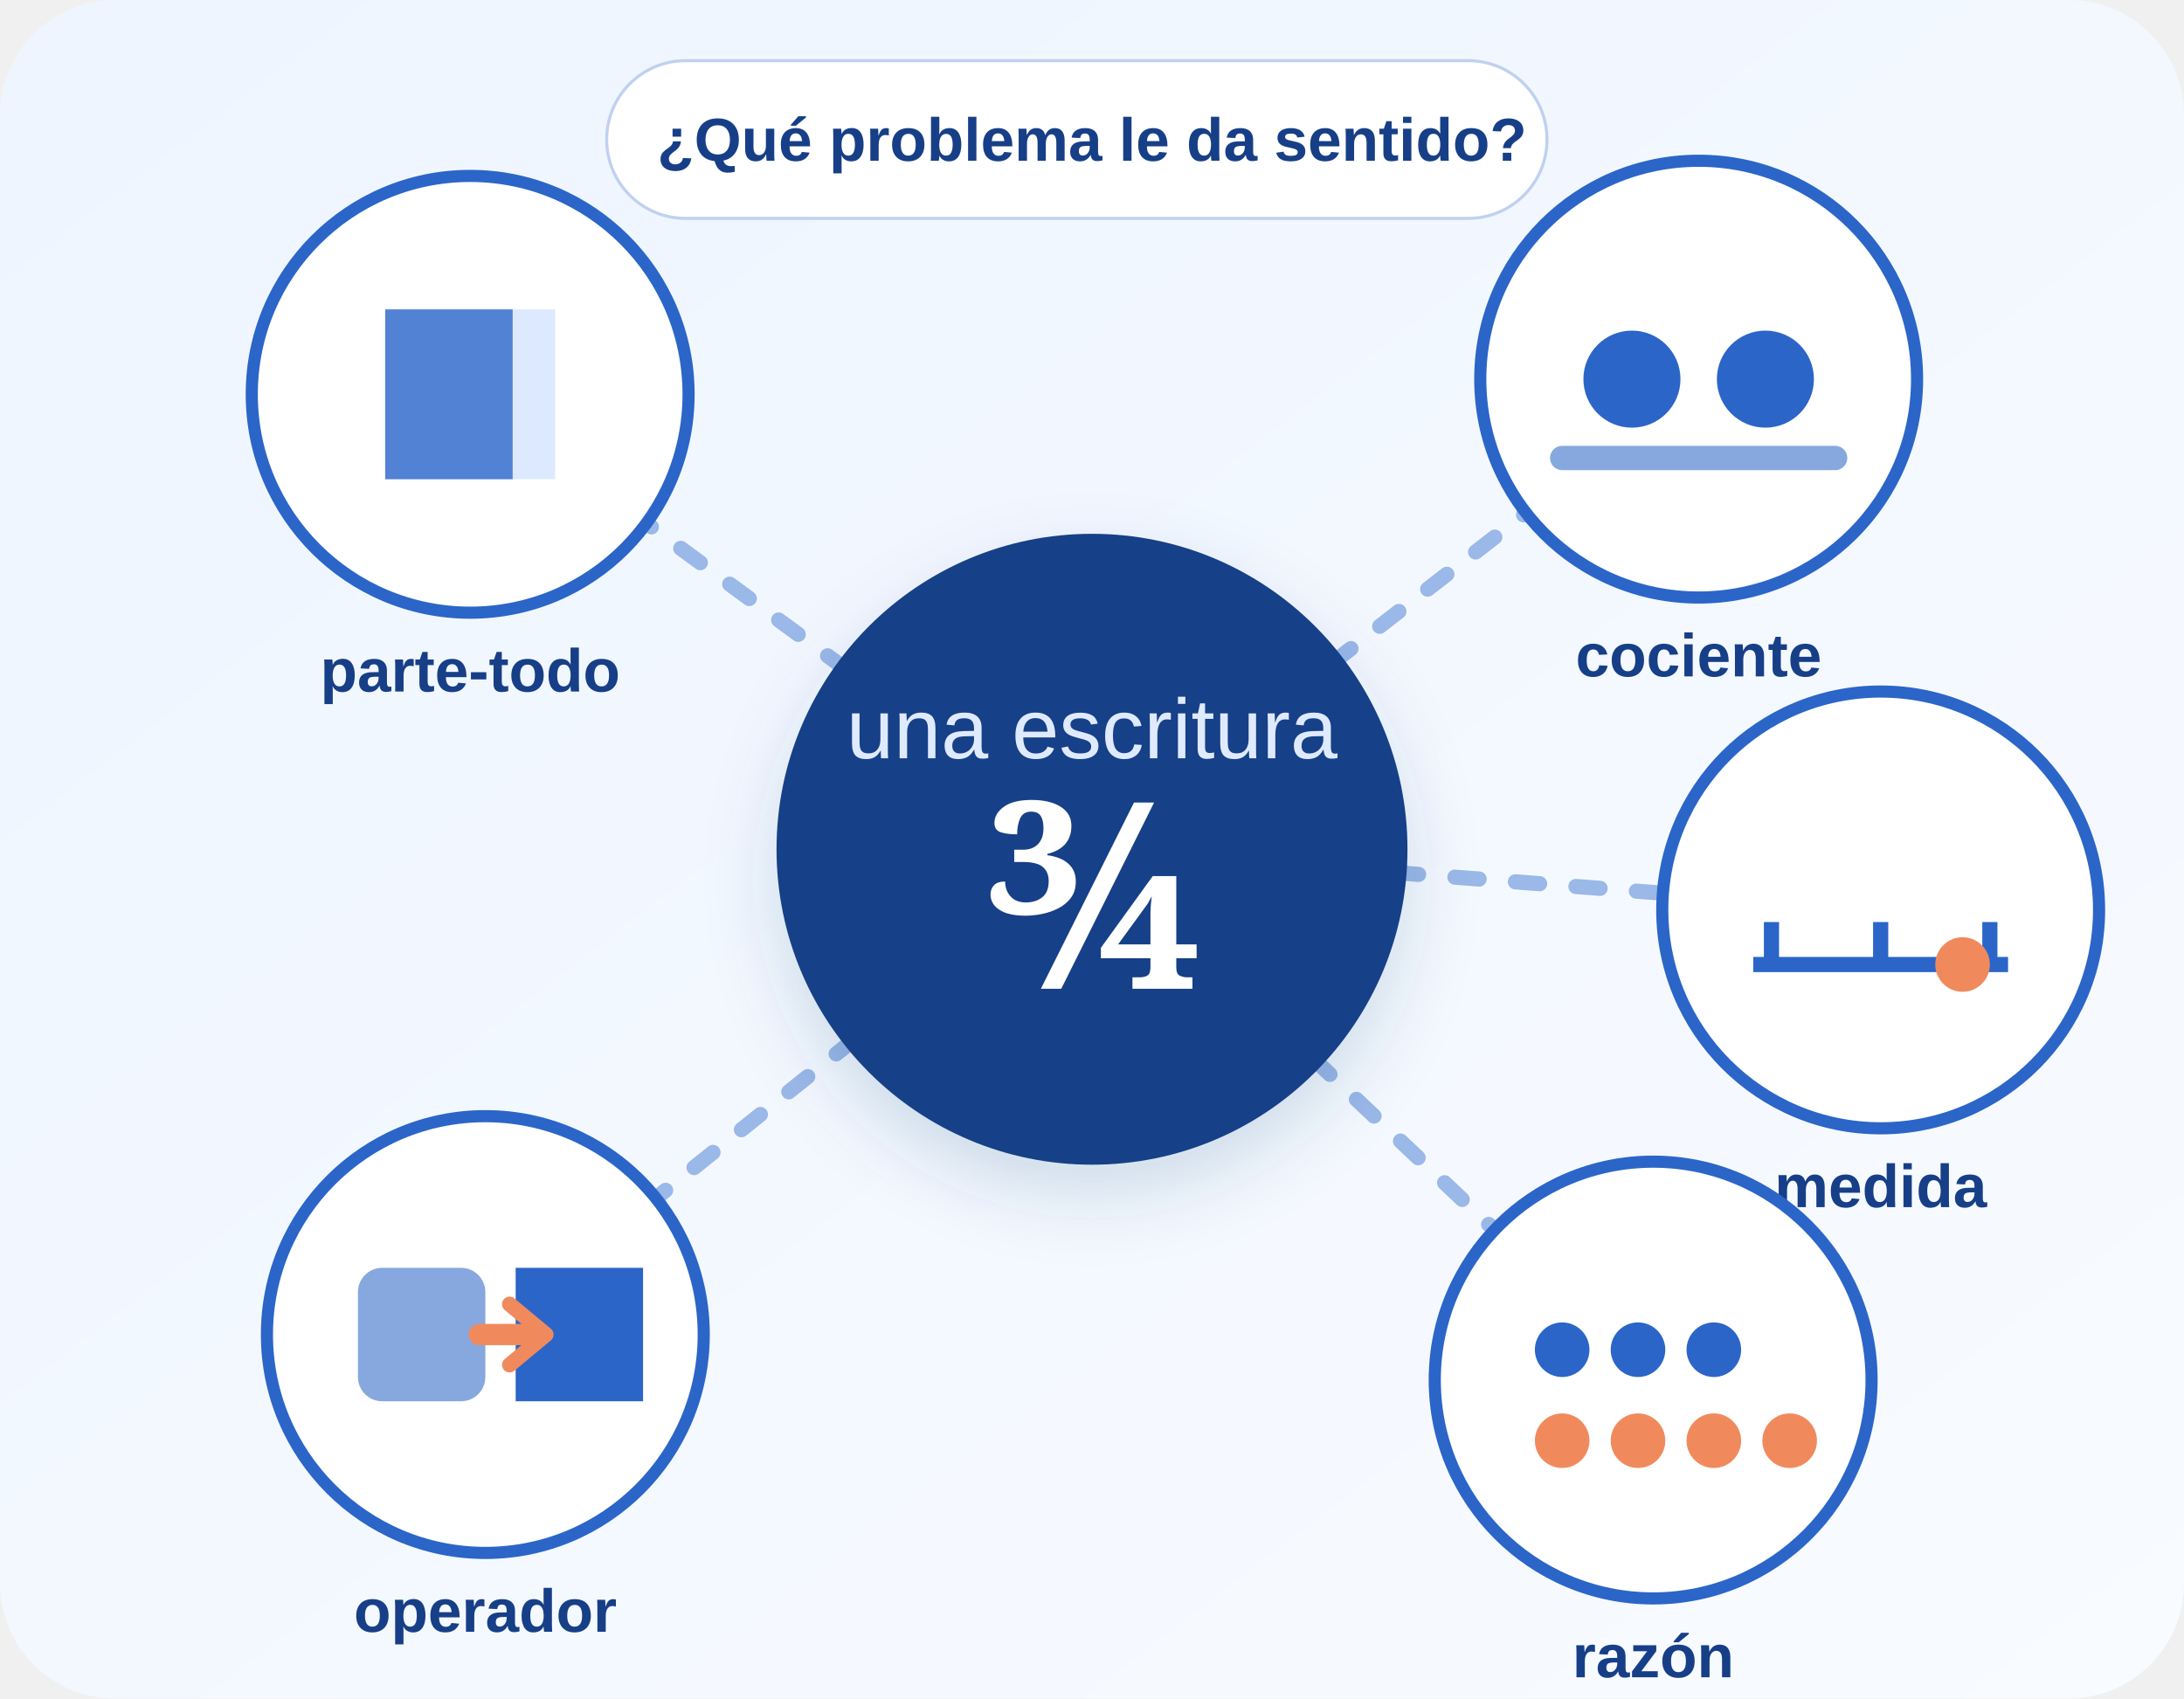
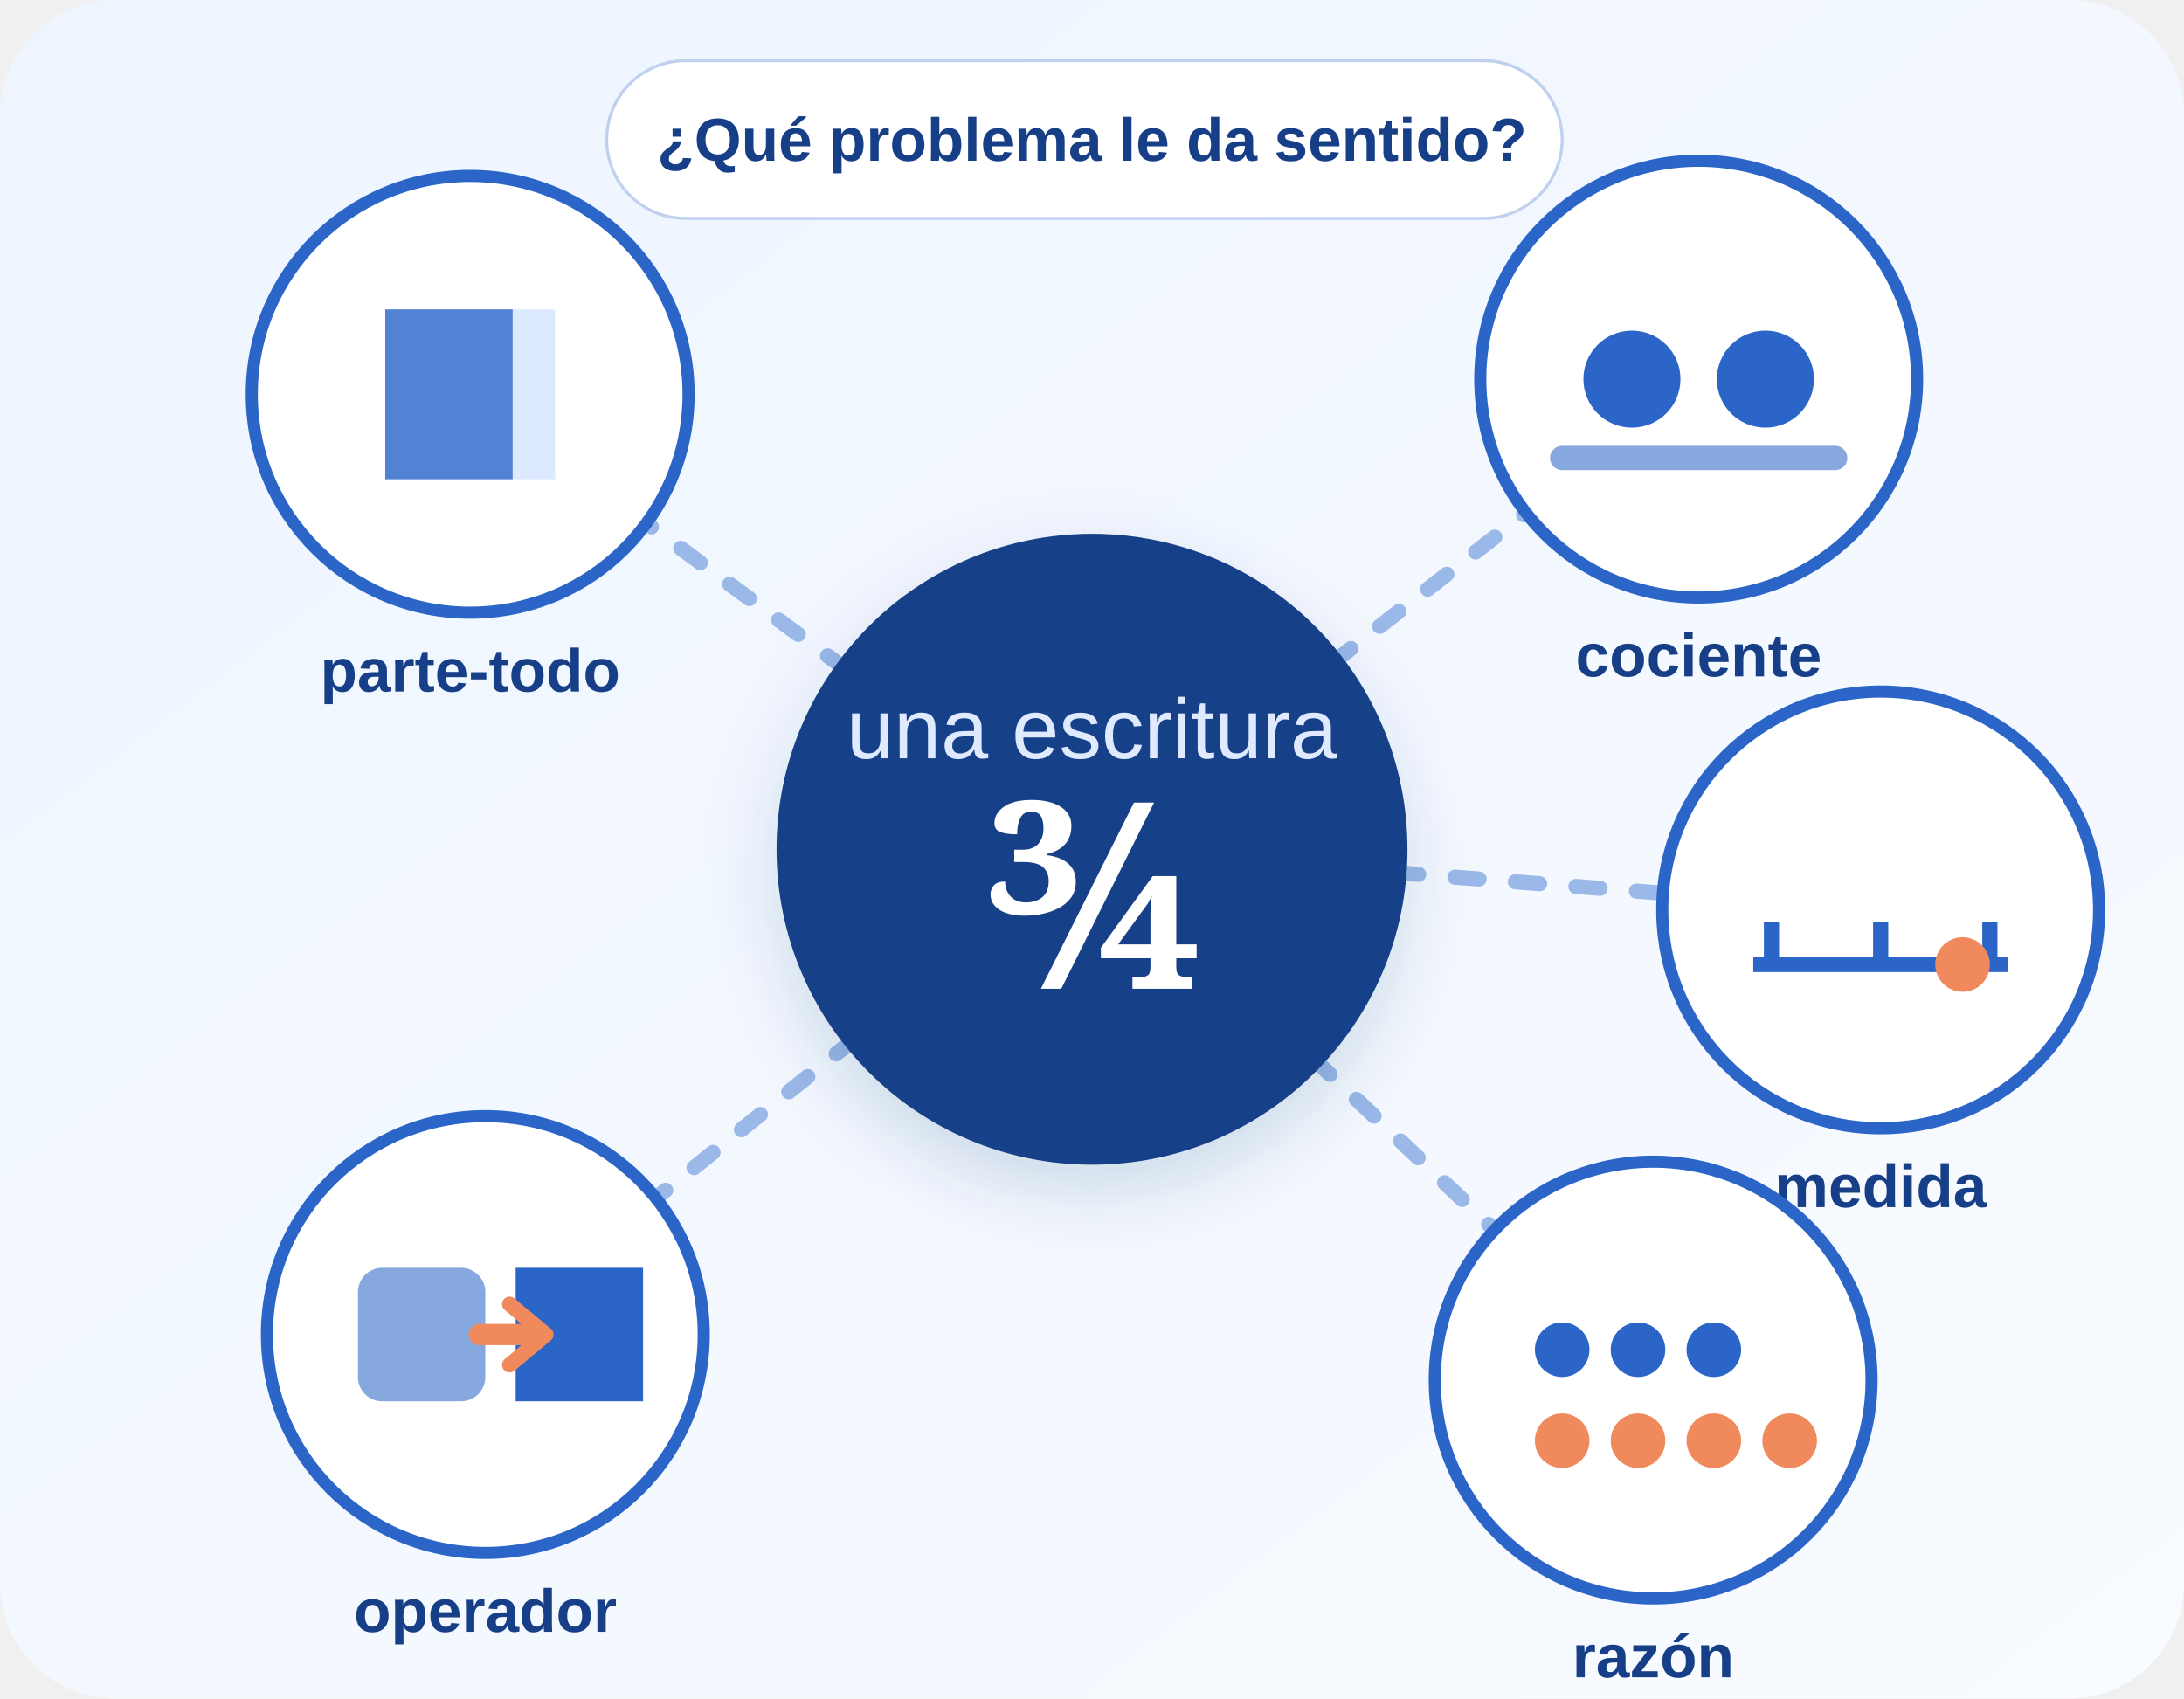
<svg xmlns="http://www.w3.org/2000/svg" viewBox="0 0 720 560" role="img" aria-labelledby="title desc">
  <defs>
    <linearGradient id="bg" x1="0" y1="0" x2="1" y2="1">
      <stop offset="0" stop-color="#eef5ff" />
      <stop offset="1" stop-color="#f8fbff" />
    </linearGradient>
    <filter id="shadow" x="-20%" y="-20%" width="140%" height="140%">
      <feDropShadow dx="0" dy="10" stdDeviation="12" flood-color="#123a72" flood-opacity=".16" />
    </filter>
  </defs>
  <rect width="720" height="560" rx="38" fill="url(#bg)" />
-   <rect x="200" y="20" width="310" height="52" rx="26" fill="#ffffff" stroke="#bfd1ef" />
+   <rect x="200" y="20" width="315" height="52" rx="26" fill="#ffffff" stroke="#bfd1ef" />
  <text x="360" y="53" text-anchor="middle" font-family="Arial, sans-serif" font-size="20" font-weight="700" fill="#173f87">¿Qué problema le da sentido?</text>
  <path d="M360 280 L155 130 M360 280 L560 125 M360 280 L620 300 M360 280 L545 455 M360 280 L160 440" stroke="#9ab8e8" stroke-width="5" stroke-linecap="round" stroke-dasharray="8 12" />
  <g filter="url(#shadow)">
    <circle cx="360" cy="280" r="104" fill="#173f87" />
    <text x="360" y="250" text-anchor="middle" font-family="Arial, sans-serif" font-size="28" fill="#dfeaff">una escritura</text>
    <text x="360" y="326" text-anchor="middle" font-family="Georgia, serif" font-size="86" font-weight="700" fill="#ffffff">¾</text>
  </g>
  <g font-family="Arial, sans-serif" text-anchor="middle" font-weight="700">
    <g transform="translate(155 130)">
      <circle r="72" fill="#ffffff" stroke="#2b65c8" stroke-width="4" />
      <path d="M-28 -28h56v56h-56z" fill="#dce9ff" />
      <path d="M-28 -28h42v56h-42z" fill="#2b65c8" opacity=".78" />
      <text y="98" font-size="20" fill="#173f87">parte-todo</text>
    </g>
    <g transform="translate(560 125)">
      <circle r="72" fill="#ffffff" stroke="#2b65c8" stroke-width="4" />
      <circle cx="-22" cy="0" r="16" fill="#2b65c8" />
      <circle cx="22" cy="0" r="16" fill="#2b65c8" />
      <path d="M-45 26h90" stroke="#86a8de" stroke-width="8" stroke-linecap="round" />
      <text y="98" font-size="20" fill="#173f87">cociente</text>
    </g>
    <g transform="translate(620 300)">
      <circle r="72" fill="#ffffff" stroke="#2b65c8" stroke-width="4" />
      <path d="M-42 18h84M-36 18v-14M0 18v-14M36 18v-14" stroke="#2b65c8" stroke-width="5" />
      <circle cx="27" cy="18" r="9" fill="#f08a5d" />
      <text y="98" font-size="20" fill="#173f87">medida</text>
    </g>
    <g transform="translate(545 455)">
      <circle r="72" fill="#ffffff" stroke="#2b65c8" stroke-width="4" />
      <g fill="#2b65c8">
        <circle cx="-30" cy="-10" r="9" />
        <circle cx="-5" cy="-10" r="9" />
        <circle cx="20" cy="-10" r="9" />
      </g>
      <g fill="#f08a5d">
        <circle cx="-30" cy="20" r="9" />
        <circle cx="-5" cy="20" r="9" />
        <circle cx="20" cy="20" r="9" />
        <circle cx="45" cy="20" r="9" />
      </g>
      <text y="98" font-size="20" fill="#173f87">razón</text>
    </g>
    <g transform="translate(160 440)">
      <circle r="72" fill="#ffffff" stroke="#2b65c8" stroke-width="4" />
      <rect x="-42" y="-22" width="42" height="44" rx="8" fill="#86a8de" />
      <path d="M10 -22h42v44H10z" fill="#2b65c8" />
      <path d="M-2 0h16" stroke="#f08a5d" stroke-width="7" stroke-linecap="round" />
      <path d="M8 -10l12 10L8 10" fill="none" stroke="#f08a5d" stroke-width="5" stroke-linecap="round" stroke-linejoin="round" />
      <text y="98" font-size="20" fill="#173f87">operador</text>
    </g>
  </g>
</svg>
